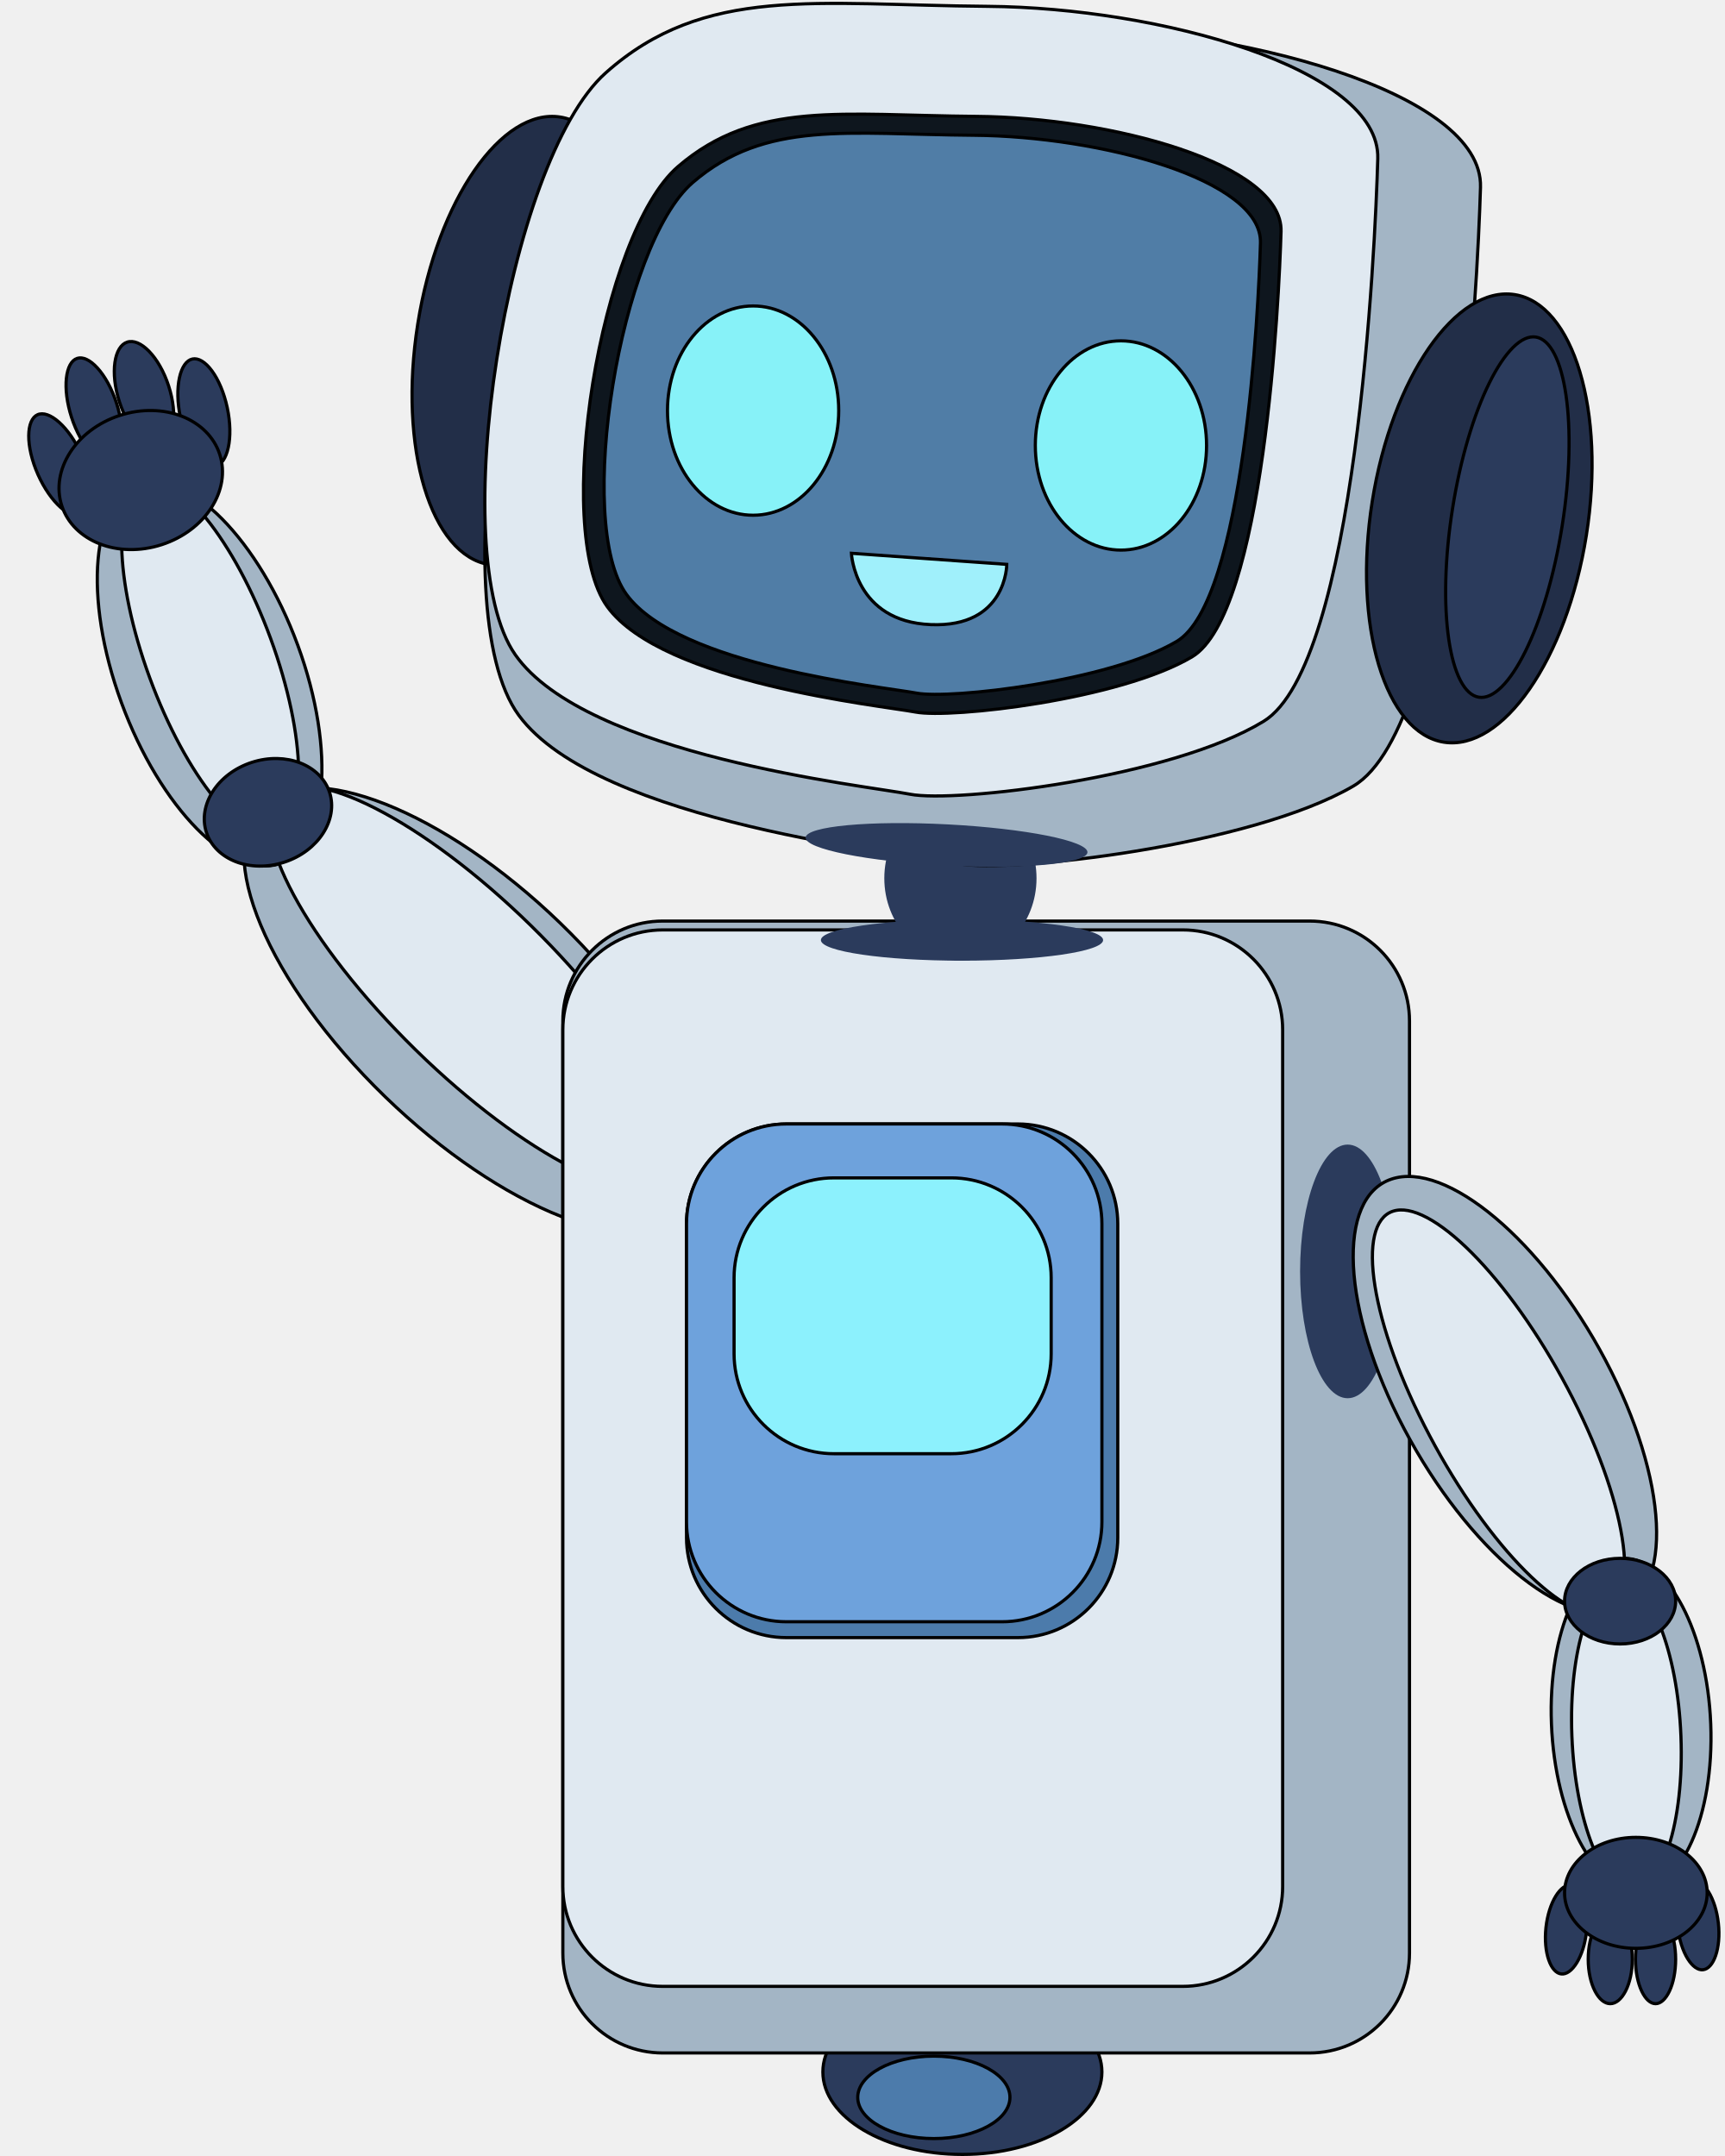
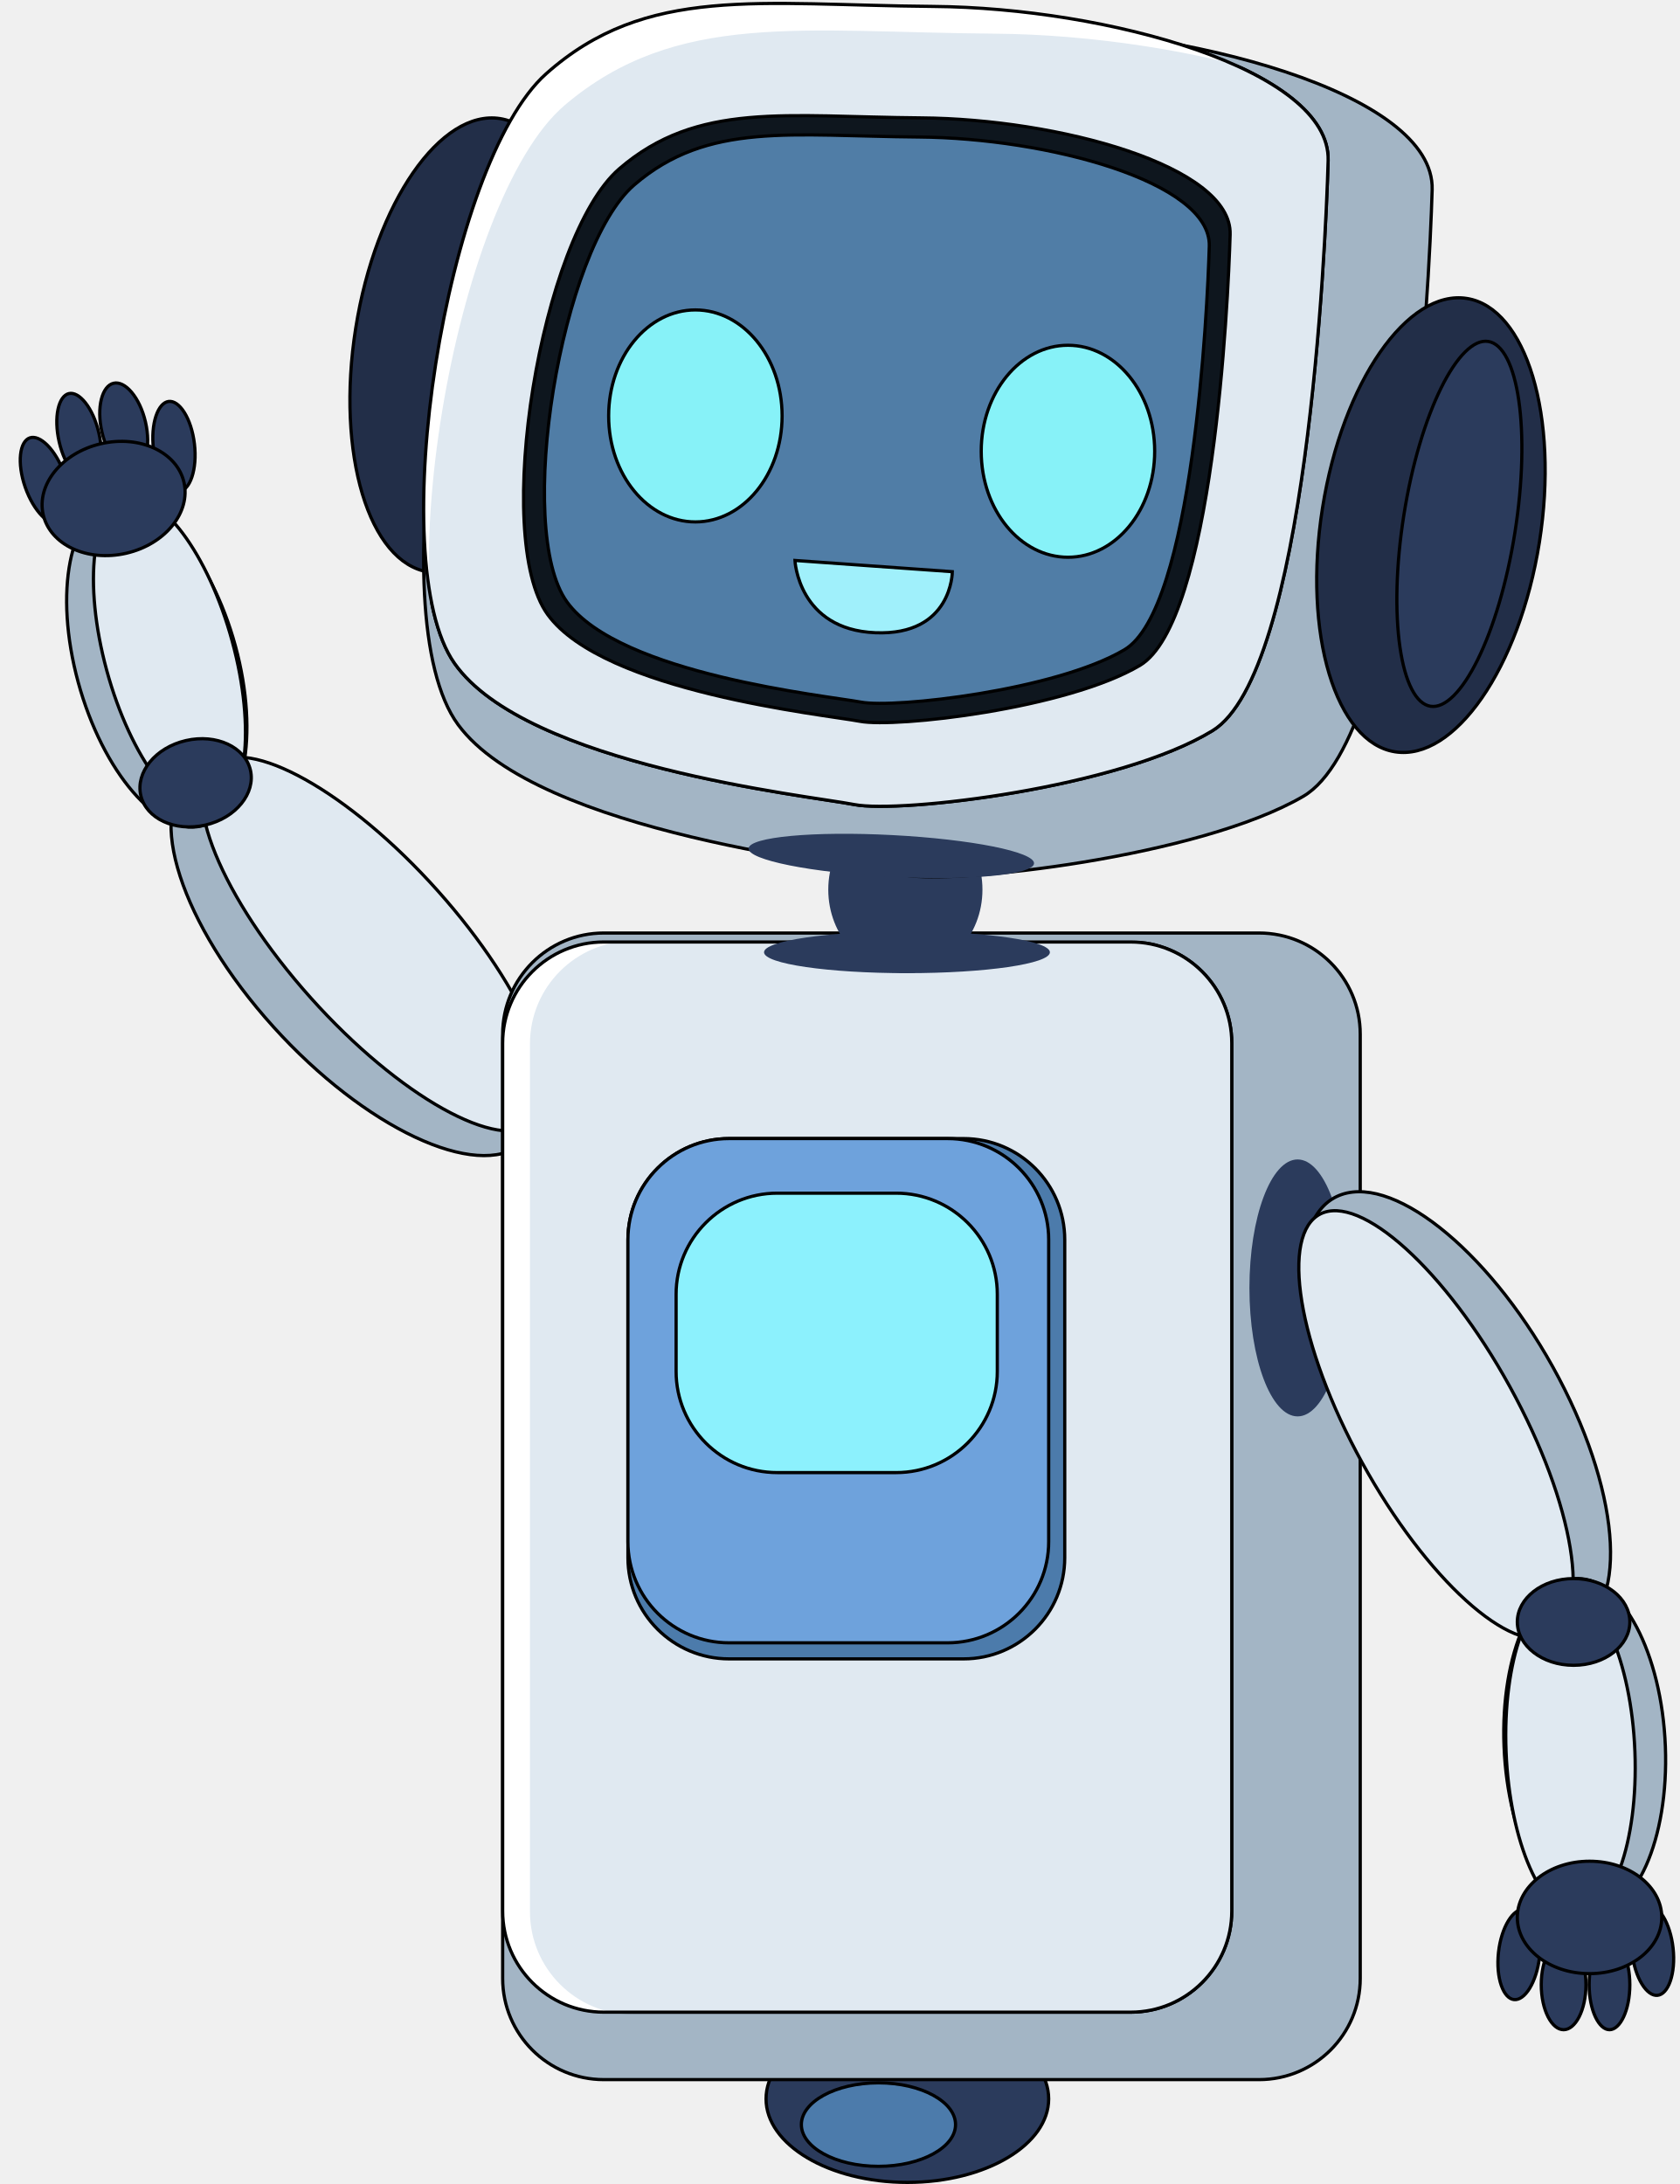
- <svg xmlns="http://www.w3.org/2000/svg" width="544" height="680" viewBox="0 0 544 680" fill="none">
-   <path d="M118.106 342.594C100.026 324.319 87.186 305.076 81.029 288.751C77.95 280.588 76.551 273.178 76.986 266.994C77.421 260.814 79.683 255.893 83.887 252.642C88.092 249.39 93.909 248.063 100.895 248.505C107.885 248.947 116.006 251.159 124.747 254.943C142.227 262.511 162.091 276.323 180.17 294.598C198.25 312.873 211.09 332.116 217.247 348.441C220.326 356.604 221.725 364.014 221.29 370.198C220.855 376.378 218.593 381.299 214.389 384.55C210.184 387.802 204.367 389.129 197.381 388.687C190.391 388.245 182.27 386.033 173.529 382.249C156.049 374.681 136.185 360.869 118.106 342.594Z" fill="#A3B5C5" stroke="black" />
-   <path d="M38.284 221.592C32.187 204.976 29.833 188.93 30.937 176.43C32.044 163.883 36.606 155.105 44.122 152.663C51.637 150.221 60.983 154.481 70.081 163.711C79.146 172.907 87.815 186.902 93.912 203.518C100.008 220.134 102.362 236.18 101.259 248.68C100.151 261.226 95.589 270.005 88.074 272.447C80.558 274.888 71.213 270.629 62.114 261.399C53.049 252.202 44.381 238.208 38.284 221.592Z" fill="#A3B5C5" stroke="black" />
-   <path d="M127.986 328.049C111.136 311.017 98.322 293.736 91.219 279.575C87.666 272.492 85.555 266.215 85.067 261.154C84.577 256.083 85.723 252.33 88.538 250.154C91.352 247.977 95.711 247.472 101.331 248.576C106.94 249.678 113.695 252.363 121.163 256.419C136.092 264.528 153.759 278.057 170.608 295.088C187.458 312.119 200.272 329.4 207.375 343.561C210.928 350.644 213.039 356.921 213.527 361.982C214.017 367.054 212.871 370.806 210.056 372.983C207.242 375.159 202.883 375.664 197.263 374.56C191.654 373.459 184.899 370.773 177.431 366.717C162.502 358.608 144.835 345.08 127.986 328.049Z" fill="#E0E9F1" stroke="black" />
-   <path d="M47.216 213.771C41.533 198.282 38.577 183.569 38.38 172.313C38.282 166.682 38.875 161.944 40.142 158.414C41.41 154.879 43.325 152.629 45.82 151.818C48.316 151.007 51.297 151.666 54.614 153.712C57.926 155.754 61.498 159.138 65.113 163.627C72.339 172.599 79.66 185.893 85.343 201.383C91.027 216.872 93.983 231.585 94.179 242.841C94.278 248.472 93.685 253.21 92.418 256.74C91.149 260.275 89.235 262.525 86.74 263.336C84.244 264.147 81.262 263.488 77.946 261.442C74.634 259.4 71.061 256.016 67.447 251.527C60.221 242.555 52.9 229.261 47.216 213.771Z" fill="#E0E9F1" stroke="black" />
-   <path d="M65.087 262.51C62.29 253.902 68.572 243.973 79.393 240.457C90.214 236.941 101.132 241.281 103.929 249.889C106.726 258.498 100.445 268.426 89.623 271.942C78.802 275.459 67.884 271.118 65.087 262.51Z" fill="#2B3B5C" stroke="black" />
-   <path d="M56.906 131.71C55.893 126.956 55.853 122.492 56.588 119.124C57.334 115.707 58.821 113.623 60.684 113.228C62.547 112.833 64.755 114.134 66.83 116.953C68.875 119.731 70.659 123.826 71.672 128.579C72.685 133.333 72.725 137.797 71.99 141.165C71.244 144.582 69.757 146.666 67.894 147.061C66.032 147.456 63.823 146.155 61.748 143.336C59.703 140.557 57.919 136.463 56.906 131.71Z" fill="#2B3B5C" stroke="black" />
-   <path d="M37.662 126.745C36.173 122.163 35.744 117.742 36.233 114.309C36.728 110.839 38.124 108.549 40.116 107.902C42.107 107.255 44.583 108.287 47.023 110.803C49.436 113.293 51.688 117.122 53.177 121.704C54.666 126.286 55.094 130.707 54.605 134.14C54.111 137.609 52.714 139.899 50.722 140.546C48.731 141.193 46.255 140.162 43.816 137.645C41.402 135.155 39.15 131.327 37.662 126.745Z" fill="#2B3B5C" stroke="black" />
-   <path d="M22.568 131.649C21.077 127.062 20.572 122.66 20.94 119.262C21.315 115.812 22.556 113.608 24.336 113.029C26.116 112.451 28.415 113.505 30.746 116.076C33.042 118.608 35.22 122.466 36.711 127.054C38.201 131.641 38.707 136.043 38.338 139.441C37.964 142.891 36.722 145.095 34.943 145.673C33.163 146.252 30.863 145.198 28.532 142.627C26.236 140.095 24.058 136.236 22.568 131.649Z" fill="#2B3B5C" stroke="black" />
-   <path d="M11.977 149.676C10.003 145.235 9.04 140.874 9.061 137.424C9.083 133.924 10.105 131.573 11.844 130.798C13.584 130.022 16.012 130.834 18.623 133.16C21.198 135.453 23.79 139.088 25.764 143.529C27.738 147.97 28.701 152.331 28.68 155.781C28.658 159.281 27.636 161.632 25.897 162.407C24.158 163.183 21.73 162.371 19.118 160.045C16.544 157.752 13.952 154.117 11.977 149.676Z" fill="#2B3B5C" stroke="black" />
-   <path d="M19.48 159.5C15.851 148.329 23.92 135.529 37.77 131.029C51.619 126.529 65.671 132.142 69.3 143.312C72.93 154.483 64.86 167.283 51.011 171.782C37.162 176.282 23.11 170.67 19.48 159.5Z" fill="#2B3B5C" stroke="black" />
-   <path d="M347.5 653.5C347.5 660.571 342.684 667.06 334.71 671.809C326.747 676.551 315.714 679.5 303.5 679.5C291.286 679.5 280.253 676.551 272.29 671.809C264.316 667.06 259.5 660.571 259.5 653.5C259.5 646.429 264.316 639.94 272.29 635.191C280.253 630.449 291.286 627.5 303.5 627.5C315.714 627.5 326.747 630.449 334.71 635.191C342.684 639.94 347.5 646.429 347.5 653.5Z" fill="#2B3B5C" stroke="black" />
-   <path d="M318.5 661.5C318.5 664.962 315.947 668.203 311.583 670.608C307.236 673.003 301.198 674.5 294.5 674.5C287.802 674.5 281.764 673.003 277.417 670.608C273.053 668.203 270.5 664.962 270.5 661.5C270.5 658.038 273.053 654.797 277.417 652.392C281.764 649.997 287.802 648.5 294.5 648.5C301.198 648.5 307.236 649.997 311.583 652.392C315.947 654.797 318.5 658.038 318.5 661.5Z" fill="#4C7BAB" stroke="black" />
-   <rect x="177.5" y="290.5" width="267" height="357" rx="31.5" fill="#A3B5C5" stroke="black" />
-   <rect x="177.5" y="293.294" width="227" height="333.206" rx="31.5" fill="#E0E9F1" stroke="black" />
-   <rect x="216.5" y="354.5" width="136" height="162" rx="31.5" fill="#4C7BAB" stroke="black" />
-   <rect x="216.5" y="354.5" width="131" height="157" rx="31.5" fill="#6EA2DC" stroke="black" />
-   <rect x="231.5" y="371.5" width="100" height="87" rx="31.5" fill="#8CF1FD" stroke="black" />
-   <ellipse cx="303.378" cy="296.5" rx="44.5" ry="6.5" fill="#2B3B5C" />
-   <ellipse cx="425" cy="401" rx="15" ry="40" fill="#2B3B5C" />
-   <ellipse cx="302.878" cy="277" rx="24" ry="26" fill="#2B3B5C" />
-   <path d="M131.75 102.153C134.85 82.584 141.476 65.498 149.661 53.692C157.868 41.854 167.53 35.469 176.693 36.921C185.855 38.372 193.071 47.43 197.218 61.224C201.354 74.982 202.376 93.279 199.277 112.849C196.177 132.418 189.551 149.504 181.366 161.31C173.159 173.148 163.497 179.533 154.335 178.081C145.172 176.63 137.957 167.572 133.809 153.777C129.673 140.02 128.651 121.722 131.75 102.153Z" fill="#222E48" stroke="black" />
-   <path d="M329.744 7.995C269.493 7.539 230.168 0.711 195.382 30.34C160.595 59.969 138.678 191.665 163.603 225.6C188.528 259.535 286.47 269.447 302.425 272.42C318.38 275.392 394.223 266.927 426.752 247.946C459.281 228.964 466.007 89.274 466.893 59.071C467.779 28.867 389.994 8.45 329.744 7.995Z" fill="#A3B5C5" stroke="black" />
-   <path d="M311.499 2.001C257.464 1.573 222.197 -4.843 190.999 23.001C159.801 50.846 140.146 174.61 162.499 206.501C184.853 238.393 272.69 247.708 286.999 250.501C301.308 253.294 369.326 245.34 398.499 227.501C427.672 209.662 433.704 78.386 434.499 50.001C435.294 21.617 365.534 2.429 311.499 2.001Z" fill="#E0E9F1" stroke="black" />
-   <path d="M307.902 36.707C265.689 36.383 238.136 31.532 213.764 52.584C189.391 73.636 174.035 167.209 191.498 191.321C208.962 215.433 277.583 222.476 288.762 224.588C299.941 226.7 353.079 220.686 375.87 207.198C398.661 193.711 403.373 94.458 403.994 72.998C404.615 51.538 350.116 37.031 307.902 36.707Z" fill="#0E161E" stroke="black" />
-   <path d="M307.087 42.662C267.368 42.359 241.444 37.816 218.511 57.531C195.578 77.247 181.13 164.879 197.561 187.46C213.993 210.041 278.56 216.636 289.078 218.614C299.596 220.592 349.594 214.96 371.038 202.329C392.482 189.698 396.917 96.747 397.501 76.649C398.085 56.551 346.806 42.965 307.087 42.662Z" fill="#507DA6" stroke="black" />
-   <path d="M264.5 129.501C264.5 147.823 252.323 162.501 237.5 162.501C222.676 162.501 210.5 147.823 210.5 129.501C210.5 111.179 222.676 96.501 237.5 96.501C252.323 96.501 264.5 111.179 264.5 129.501Z" fill="#87F2F8" stroke="black" />
-   <path d="M380.5 140.501C380.5 158.823 368.323 173.501 353.5 173.501C338.676 173.501 326.5 158.823 326.5 140.501C326.5 122.179 338.676 107.501 353.5 107.501C368.323 107.501 380.5 122.179 380.5 140.501Z" fill="#87F2F8" stroke="black" />
-   <path d="M317.5 178.001L268.5 174.501C268.5 174.501 269.5 196.001 293.5 197.001C317.5 198.001 317.5 178.001 317.5 178.001Z" fill="#A0F0FB" stroke="black" />
-   <path d="M500.277 168.849C497.178 188.418 490.551 205.504 482.366 217.31C474.159 229.148 464.497 235.533 455.335 234.081C446.172 232.63 438.957 223.572 434.809 209.777C430.673 196.02 429.651 177.722 432.751 158.153C435.85 138.584 442.476 121.498 450.661 109.692C458.868 97.854 468.53 91.469 477.693 92.921C486.855 94.372 494.071 103.43 498.218 117.224C502.354 130.982 503.376 149.28 500.277 168.849Z" fill="#222E48" stroke="black" />
-   <path d="M492.65 165.84C490.15 181.624 485.904 195.579 481.072 205.38C478.655 210.283 476.105 214.12 473.573 216.628C471.033 219.144 468.593 220.247 466.37 219.895C464.147 219.543 462.168 217.74 460.529 214.562C458.897 211.395 457.657 206.957 456.873 201.547C455.307 190.733 455.581 176.149 458.081 160.365C460.581 144.582 464.827 130.626 469.658 120.825C472.075 115.922 474.626 112.085 477.157 109.578C479.697 107.061 482.137 105.959 484.36 106.311C486.583 106.663 488.563 108.465 490.201 111.644C491.834 114.811 493.074 119.248 493.857 124.658C495.424 135.472 495.15 150.057 492.65 165.84Z" fill="#2B3B5C" stroke="black" />
-   <ellipse cx="298.5" cy="266.501" rx="44.5" ry="6.5" transform="rotate(3 298.5 266.501)" fill="#2B3B5C" />
-   <path d="M506.327 429.044C516.267 447.891 521.657 466.16 522.355 480.453C522.704 487.601 521.878 493.73 519.881 498.436C517.886 503.14 514.734 506.394 510.443 507.861C506.151 509.327 501.053 508.89 495.463 506.778C489.869 504.665 483.817 500.885 477.671 495.718C465.38 485.386 452.796 469.574 442.856 450.728C432.916 431.881 427.525 413.612 426.828 399.319C426.479 392.171 427.305 386.042 429.301 381.336C431.297 376.632 434.448 373.378 438.74 371.911C443.031 370.445 448.13 370.882 453.72 372.994C459.313 375.107 465.366 378.887 471.512 384.054C483.802 394.386 496.387 410.198 506.327 429.044Z" fill="#A3B5C5" stroke="black" />
-   <path d="M539.501 543.749C540.072 558.256 537.732 571.365 533.509 580.829C529.27 590.327 523.217 595.997 516.442 595.997C509.668 595.997 503.168 590.327 498.181 580.829C493.212 571.365 489.84 558.256 489.268 543.749C488.697 529.241 491.038 516.132 495.261 506.668C499.5 497.17 505.553 491.5 512.328 491.5C519.102 491.5 525.602 497.17 530.589 506.668C535.557 516.132 538.93 529.241 539.501 543.749Z" fill="#A3B5C5" stroke="black" />
-   <path d="M494.363 437.895C503.628 455.461 509.52 472.195 511.567 485.042C512.592 491.468 512.649 496.894 511.705 500.957C510.759 505.028 508.831 507.647 505.971 508.624C503.111 509.601 499.432 508.898 495.136 506.617C490.849 504.341 486.039 500.539 481.007 495.482C470.946 485.372 460.082 470.337 450.818 452.771C441.553 435.205 435.661 418.471 433.614 405.624C432.59 399.198 432.532 393.772 433.476 389.709C434.422 385.638 436.35 383.02 439.21 382.043C442.07 381.065 445.749 381.768 450.045 384.049C454.333 386.325 459.142 390.127 464.175 395.184C474.235 405.294 485.099 420.329 494.363 437.895Z" fill="#E0E9F1" stroke="black" />
-   <path d="M530.103 547.59C530.636 561.116 529.142 573.341 526.312 582.166C524.896 586.58 523.155 590.117 521.187 592.541C519.217 594.968 517.066 596.227 514.826 596.227C512.586 596.227 510.336 594.968 508.175 592.541C506.016 590.117 503.995 586.58 502.232 582.166C498.707 573.341 496.25 561.116 495.718 547.59C495.185 534.063 496.679 521.839 499.509 513.014C500.925 508.599 502.667 505.062 504.635 502.638C506.605 500.212 508.756 498.952 510.996 498.952C513.236 498.952 515.486 500.212 517.647 502.638C519.806 505.062 521.826 508.599 523.589 513.014C527.115 521.839 529.571 534.063 530.103 547.59Z" fill="#E0E9F1" stroke="black" />
-   <path d="M528.438 505C528.438 512.346 520.72 518.5 510.921 518.5C501.122 518.5 493.404 512.346 493.404 505C493.404 497.655 501.122 491.5 510.921 491.5C520.72 491.5 528.438 497.655 528.438 505Z" fill="#2B3B5C" stroke="black" />
-   <path d="M500.329 609.197C499.895 613.153 498.744 616.633 497.255 619.061C495.744 621.525 493.995 622.748 492.395 622.587C490.796 622.426 489.351 620.881 488.407 618.17C487.478 615.499 487.106 611.865 487.54 607.909C487.974 603.953 489.126 600.473 490.614 598.046C492.125 595.582 493.875 594.358 495.474 594.519C497.073 594.68 498.519 596.226 499.462 598.937C500.392 601.608 500.763 605.242 500.329 609.197Z" fill="#2B3B5C" stroke="black" />
-   <path d="M514.77 617.963C514.77 621.904 513.947 625.447 512.641 627.987C511.322 630.553 509.589 631.963 507.815 631.963C506.04 631.963 504.307 630.553 502.988 627.987C501.682 625.447 500.859 621.904 500.859 617.963C500.859 614.021 501.682 610.478 502.988 607.938C504.307 605.372 506.04 603.963 507.815 603.963C509.589 603.963 511.322 605.372 512.641 607.938C513.947 610.478 514.77 614.021 514.77 617.963Z" fill="#2B3B5C" stroke="black" />
-   <path d="M528.438 617.963C528.438 621.91 527.682 625.459 526.484 628.003C525.266 630.585 523.684 631.963 522.104 631.963C520.524 631.963 518.941 630.585 517.724 628.003C516.525 625.459 515.77 621.91 515.77 617.963C515.77 614.015 516.525 610.466 517.724 607.923C518.941 605.34 520.524 603.963 522.104 603.963C523.684 603.963 525.266 605.34 526.484 607.923C527.682 610.466 528.438 614.015 528.438 617.963Z" fill="#2B3B5C" stroke="black" />
-   <path d="M541.909 606.581C542.343 610.537 541.971 614.17 541.042 616.842C540.098 619.553 538.653 621.098 537.053 621.259C535.454 621.42 533.705 620.197 532.194 617.733C530.705 615.305 529.554 611.825 529.12 607.869C528.686 603.914 529.057 600.28 529.987 597.609C530.93 594.898 532.376 593.352 533.975 593.191C535.574 593.03 537.324 594.254 538.835 596.717C540.323 599.145 541.475 602.625 541.909 606.581Z" fill="#2B3B5C" stroke="black" />
-   <path d="M538.378 597C538.378 606.559 528.431 614.5 515.891 614.5C503.351 614.5 493.404 606.559 493.404 597C493.404 587.442 503.351 579.5 515.891 579.5C528.431 579.5 538.378 587.442 538.378 597Z" fill="#2B3B5C" stroke="black" />
+ <svg xmlns="http://www.w3.org/2000/svg" width="523" height="680" viewBox="0 0 523 680" fill="none">
+   <path d="M82.467 316.706C68.542 300.579 59.18 283.99 55.285 270.22C53.337 263.335 52.763 257.176 53.65 252.142C54.536 247.11 56.875 243.23 60.727 240.836C64.579 238.442 69.644 237.72 75.566 238.521C81.491 239.322 88.239 241.643 95.39 245.295C109.69 252.598 125.509 265.174 139.434 281.301C153.358 297.428 162.72 314.017 166.615 327.787C168.563 334.672 169.137 340.831 168.25 345.865C167.364 350.897 165.025 354.777 161.174 357.171C157.322 359.565 152.256 360.287 146.334 359.486C140.409 358.686 133.661 356.364 126.51 352.712C112.211 345.409 96.391 332.833 82.467 316.706Z" fill="#A3B5C5" stroke="black" />
+   <path d="M24.34 212.404C20.52 198.397 19.851 185.097 21.838 174.926C23.831 164.718 28.454 157.831 35.055 156.307C41.655 154.784 49.264 158.846 56.26 166.979C63.23 175.083 69.465 187.097 73.285 201.104C77.105 215.111 77.773 228.411 75.787 238.582C73.794 248.791 69.171 255.677 62.57 257.201C55.969 258.725 48.361 254.662 41.365 246.529C34.395 238.426 28.16 226.411 24.34 212.404Z" fill="#A3B5C5" stroke="black" />
+   <path d="M94.195 307.781C80.65 292.092 70.935 276.33 66.169 263.54C63.785 257.142 62.648 251.514 62.871 247.022C63.094 242.526 64.672 239.236 67.63 237.397C70.588 235.559 74.761 235.275 79.881 236.45C84.996 237.624 90.979 240.241 97.449 244.098C110.386 251.811 125.17 264.422 138.716 280.111C152.261 295.799 161.976 311.562 166.742 324.352C169.126 330.749 170.263 336.378 170.04 340.87C169.816 345.365 168.238 348.656 165.281 350.494C162.323 352.332 158.149 352.617 153.03 351.441C147.914 350.267 141.932 347.651 135.462 343.793C122.525 336.081 107.741 323.469 94.195 307.781Z" fill="#E0E9F1" stroke="black" />
+   <path d="M33.219 208.698C29.497 195.049 28.368 182.199 29.535 172.464C30.119 167.595 31.275 163.532 32.946 160.541C34.617 157.552 36.778 155.674 39.366 155.077C41.954 154.48 44.822 155.196 47.829 157.105C50.837 159.015 53.941 162.096 56.954 166.134C62.978 174.208 68.577 186.027 72.299 199.675C76.022 213.324 77.15 226.175 75.983 235.909C75.399 240.778 74.244 244.841 72.572 247.832C70.902 250.821 68.74 252.699 66.152 253.296C63.564 253.894 60.696 253.177 57.689 251.268C54.681 249.358 51.578 246.278 48.565 242.239C42.54 234.165 36.941 222.347 33.219 208.698Z" fill="#E0E9F1" stroke="black" />
+   <path d="M43.836 247.671C42.184 240.513 48.319 232.781 57.867 230.577C67.415 228.372 76.319 232.633 77.972 239.79C79.624 246.948 73.489 254.68 63.941 256.885C54.393 259.089 45.489 254.828 43.836 247.671Z" fill="#2B3B5C" stroke="black" />
+   <path d="M47.785 139.822C47.318 135.87 47.657 132.22 48.562 129.519C49.48 126.779 50.909 125.193 52.503 124.99C54.098 124.787 55.854 125.968 57.383 128.397C58.89 130.791 60.069 134.248 60.536 138.2C61.003 142.152 60.664 145.802 59.76 148.502C58.842 151.243 57.412 152.828 55.818 153.031C54.224 153.234 52.467 152.053 50.938 149.624C49.431 147.231 48.252 143.774 47.785 139.822Z" fill="#2B3B5C" stroke="black" />
+   <path d="M31.743 134.529C30.856 130.689 30.86 127.051 31.561 124.283C32.27 121.486 33.641 119.723 35.37 119.324C37.1 118.924 39.105 119.908 40.968 122.111C42.812 124.292 44.41 127.56 45.297 131.4C46.183 135.24 46.179 138.878 45.478 141.646C44.77 144.443 43.398 146.207 41.669 146.606C39.94 147.005 37.934 146.021 36.072 143.818C34.228 141.637 32.629 138.37 31.743 134.529Z" fill="#2B3B5C" stroke="black" />
+   <path d="M18.425 137.604C17.537 133.758 17.475 130.13 18.071 127.382C18.676 124.592 19.908 122.893 21.448 122.538C22.987 122.182 24.839 123.169 26.606 125.411C28.346 127.62 29.881 130.908 30.768 134.754C31.656 138.6 31.719 142.228 31.123 144.976C30.518 147.766 29.286 149.465 27.746 149.82C26.207 150.176 24.355 149.189 22.588 146.947C20.847 144.738 19.313 141.45 18.425 137.604Z" fill="#2B3B5C" stroke="black" />
+   <path d="M7.86 151.724C6.547 147.967 6.092 144.343 6.396 141.532C6.706 138.678 7.767 136.847 9.289 136.33C10.811 135.814 12.79 136.612 14.817 138.673C16.814 140.703 18.718 143.835 20.031 147.592C21.344 151.349 21.799 154.973 21.494 157.785C21.185 160.638 20.124 162.47 18.602 162.986C17.08 163.503 15.1 162.704 13.074 160.643C11.077 158.613 9.172 155.481 7.86 151.724Z" fill="#2B3B5C" stroke="black" />
+   <path d="M13.455 160.265C11.305 150.952 19.211 140.976 31.429 138.155C43.648 135.334 55.126 140.835 57.276 150.148C59.426 159.461 51.521 169.437 39.303 172.258C27.084 175.079 15.605 169.578 13.455 160.265Z" fill="#2B3B5C" stroke="black" />
+   <path d="M326.5 653.5C326.5 660.571 321.684 667.06 313.71 671.809C305.747 676.551 294.714 679.5 282.5 679.5C270.286 679.5 259.253 676.551 251.29 671.809C243.316 667.06 238.5 660.571 238.5 653.5C238.5 646.429 243.316 639.94 251.29 635.191C259.253 630.449 270.286 627.5 282.5 627.5C294.714 627.5 305.747 630.449 313.71 635.191C321.684 639.94 326.5 646.429 326.5 653.5Z" fill="#2B3B5C" stroke="black" />
+   <path d="M297.5 661.5C297.5 664.962 294.947 668.203 290.583 670.608C286.236 673.003 280.198 674.5 273.5 674.5C266.802 674.5 260.764 673.003 256.417 670.608C252.053 668.203 249.5 664.962 249.5 661.5C249.5 658.038 252.053 654.797 256.417 652.392C260.764 649.997 266.802 648.5 273.5 648.5C280.198 648.5 286.236 649.997 290.583 652.392C294.947 654.797 297.5 658.038 297.5 661.5Z" fill="#4C7BAB" stroke="black" />
+   <rect x="156.5" y="290.5" width="267" height="357" rx="31.5" fill="#A3B5C5" stroke="black" />
+   <rect x="156.5" y="293.294" width="227" height="333.206" rx="31.5" fill="white" stroke="black" />
+   <mask id="mask0_159_1323" style="mask-type:alpha" maskUnits="userSpaceOnUse" x="165" y="293" width="228" height="335">
+     <rect x="165.5" y="293.5" width="227" height="333.206" rx="31.5" fill="#E0E9F1" stroke="black" />
+   </mask>
+   <g mask="url(#mask0_159_1323)">
+     <rect x="156.5" y="293.294" width="227" height="333.206" rx="31.5" fill="#E0E9F1" stroke="black" />
+   </g>
+   <rect x="195.5" y="354.5" width="136" height="162" rx="31.5" fill="#4C7BAB" stroke="black" />
+   <rect x="195.5" y="354.5" width="131" height="157" rx="31.5" fill="#6EA2DC" stroke="black" />
+   <rect x="210.5" y="371.5" width="100" height="87" rx="31.5" fill="#8CF1FD" stroke="black" />
+   <ellipse cx="282.378" cy="296.5" rx="44.5" ry="6.5" fill="#2B3B5C" />
+   <ellipse cx="404" cy="401" rx="15" ry="40" fill="#2B3B5C" />
+   <ellipse cx="281.878" cy="277" rx="24" ry="26" fill="#2B3B5C" />
+   <path d="M110.751 102.153C113.85 82.584 120.476 65.498 128.661 53.692C136.869 41.854 146.53 35.469 155.693 36.921C164.855 38.372 172.071 47.43 176.218 61.224C180.355 74.982 181.377 93.279 178.277 112.849C175.178 132.418 168.551 149.504 160.366 161.31C152.159 173.148 142.498 179.533 133.335 178.081C124.173 176.63 116.957 167.572 112.809 153.777C108.673 140.02 107.651 121.722 110.751 102.153Z" fill="#222E48" stroke="black" />
+   <path d="M308.744 7.995C248.493 7.539 209.169 0.711 174.382 30.34C139.595 59.969 117.678 191.665 142.603 225.6C167.528 259.535 265.47 269.447 281.425 272.42C297.381 275.392 373.223 266.927 405.752 247.946C438.281 228.964 445.007 89.274 445.893 59.071C446.779 28.867 368.994 8.45 308.744 7.995Z" fill="#A3B5C5" stroke="black" />
+   <path d="M290.499 2.001C236.465 1.573 201.197 -4.843 169.999 23.001C138.801 50.846 119.146 174.61 141.499 206.501C163.853 238.393 251.69 247.708 265.999 250.501C280.308 253.294 348.326 245.34 377.499 227.501C406.672 209.662 412.704 78.386 413.499 50.001C414.294 21.617 344.534 2.429 290.499 2.001Z" fill="white" stroke="black" />
+   <mask id="mask1_159_1323" style="mask-type:alpha" maskUnits="userSpaceOnUse" x="133" y="9" width="314" height="265">
+     <path d="M309.717 10.982C249.85 10.532 210.776 3.781 176.211 33.076C141.646 62.371 119.868 192.581 144.635 226.133C169.401 259.686 266.719 269.486 282.572 272.425C298.426 275.364 373.785 266.995 406.107 248.227C438.429 229.459 445.112 91.345 445.993 61.482C446.873 31.62 369.584 11.433 309.717 10.982Z" fill="#A3B5C5" stroke="black" />
+   </mask>
+   <g mask="url(#mask1_159_1323)">
+     <path d="M290.499 2.001C236.465 1.573 201.197 -4.843 169.999 23.001C138.801 50.846 119.146 174.61 141.499 206.501C163.853 238.393 251.69 247.708 265.999 250.501C280.308 253.294 348.326 245.34 377.499 227.501C406.672 209.662 412.704 78.386 413.499 50.001C414.294 21.617 344.534 2.429 290.499 2.001Z" fill="#E0E9F1" stroke="black" />
+   </g>
+   <path d="M286.903 36.707C244.689 36.383 217.137 31.532 192.764 52.584C168.391 73.636 153.035 167.209 170.498 191.321C187.962 215.433 256.584 222.476 267.762 224.588C278.941 226.7 332.079 220.686 354.87 207.198C377.661 193.711 382.374 94.458 382.994 72.998C383.615 51.538 329.116 37.031 286.903 36.707Z" fill="#0E161E" stroke="black" />
+   <path d="M286.087 42.662C246.368 42.359 220.444 37.816 197.511 57.531C174.578 77.247 160.13 164.879 176.561 187.46C192.993 210.041 257.56 216.636 268.078 218.614C278.596 220.592 328.594 214.96 350.038 202.329C371.483 189.698 375.917 96.747 376.501 76.649C377.085 56.551 325.807 42.965 286.087 42.662Z" fill="#507DA6" stroke="black" />
+   <path d="M243.5 129.501C243.5 147.823 231.324 162.501 216.5 162.501C201.676 162.501 189.5 147.823 189.5 129.501C189.5 111.179 201.676 96.501 216.5 96.501C231.324 96.501 243.5 111.179 243.5 129.501Z" fill="#87F2F8" stroke="black" />
+   <path d="M359.5 140.501C359.5 158.823 347.324 173.501 332.5 173.501C317.676 173.501 305.5 158.823 305.5 140.501C305.5 122.179 317.676 107.501 332.5 107.501C347.324 107.501 359.5 122.179 359.5 140.501Z" fill="#87F2F8" stroke="black" />
+   <path d="M296.5 178.001L247.5 174.501C247.5 174.501 248.5 196.001 272.5 197.001C296.5 198.001 296.5 178.001 296.5 178.001Z" fill="#A0F0FB" stroke="black" />
+   <path d="M479.277 168.849C476.178 188.418 469.551 205.504 461.366 217.31C453.159 229.148 443.497 235.533 434.335 234.081C425.173 232.63 417.957 223.572 413.809 209.777C409.673 196.02 408.651 177.722 411.751 158.153C414.85 138.584 421.476 121.498 429.661 109.692C437.869 97.854 447.53 91.469 456.693 92.921C465.855 94.372 473.071 103.43 477.218 117.224C481.355 130.982 482.376 149.28 479.277 168.849Z" fill="#222E48" stroke="black" />
+   <path d="M471.65 165.84C469.15 181.624 464.904 195.579 460.072 205.38C457.655 210.283 455.105 214.12 452.573 216.628C450.033 219.144 447.593 220.247 445.37 219.895C443.148 219.543 441.168 217.74 439.53 214.562C437.897 211.395 436.657 206.957 435.873 201.547C434.307 190.733 434.581 176.149 437.081 160.365C439.581 144.582 443.827 130.626 448.658 120.825C451.075 115.922 453.626 112.085 456.157 109.578C458.698 107.061 461.137 105.959 463.36 106.311C465.583 106.663 467.563 108.465 469.201 111.644C470.834 114.811 472.074 119.248 472.858 124.658C474.424 135.472 474.15 150.057 471.65 165.84Z" fill="#2B3B5C" stroke="black" />
+   <ellipse cx="277.5" cy="266.501" rx="44.5" ry="6.5" transform="rotate(3 277.5 266.501)" fill="#2B3B5C" />
+   <path d="M485.327 429.044C495.267 447.891 500.657 466.16 501.355 480.453C501.704 487.601 500.878 493.73 498.881 498.436C496.886 503.14 493.734 506.394 489.443 507.861C485.151 509.327 480.053 508.89 474.463 506.778C468.869 504.665 462.817 500.885 456.671 495.718C444.38 485.386 431.796 469.574 421.856 450.728C411.916 431.881 406.525 413.612 405.828 399.319C405.479 392.171 406.305 386.042 408.301 381.336C410.297 376.632 413.448 373.378 417.74 371.911C422.031 370.445 427.13 370.882 432.72 372.994C438.313 375.107 444.366 378.887 450.512 384.054C462.802 394.386 475.387 410.198 485.327 429.044Z" fill="#A3B5C5" stroke="black" />
+   <path d="M518.501 543.749C519.072 558.256 516.732 571.365 512.509 580.829C508.27 590.327 502.217 595.997 495.442 595.997C488.668 595.997 482.168 590.327 477.181 580.829C472.212 571.365 468.84 558.256 468.268 543.749C467.697 529.241 470.038 516.132 474.261 506.668C478.5 497.17 484.553 491.5 491.328 491.5C498.102 491.5 504.602 497.17 509.589 506.668C514.557 516.132 517.93 529.241 518.501 543.749Z" fill="#A3B5C5" stroke="black" />
+   <path d="M471.891 435.103C481.56 453.437 487.48 470.98 489.247 484.515C490.131 491.284 489.972 497.024 488.744 501.351C487.516 505.681 485.238 508.533 481.943 509.658C478.647 510.784 474.517 510.122 469.793 507.826C465.072 505.531 459.832 501.635 454.395 496.421C443.525 485.996 431.957 470.382 422.287 452.049C412.618 433.715 406.698 416.172 404.931 402.637C404.047 395.868 404.206 390.128 405.434 385.801C406.663 381.471 408.941 378.619 412.236 377.494C415.531 376.368 419.662 377.03 424.386 379.326C429.106 381.621 434.347 385.517 439.783 390.731C450.653 401.156 462.221 416.77 471.891 435.103Z" fill="#E0E9F1" stroke="black" />
+   <path d="M509.016 545.363C509.572 559.5 507.782 572.275 504.454 581.497C502.79 586.11 500.75 589.809 498.449 592.347C496.148 594.884 493.62 596.227 490.964 596.227C488.308 596.227 485.674 594.884 483.174 592.347C480.673 589.809 478.342 586.11 476.315 581.497C472.261 572.275 469.464 559.5 468.907 545.363C468.351 531.227 470.142 518.452 473.469 509.229C475.133 504.617 477.173 500.918 479.474 498.38C481.775 495.843 484.303 494.5 486.959 494.5C489.615 494.5 492.249 495.843 494.749 498.38C497.25 500.918 499.581 504.617 501.609 509.229C505.662 518.452 508.459 531.227 509.016 545.363Z" fill="#E0E9F1" stroke="black" />
+   <path d="M507.438 505C507.438 512.346 499.72 518.5 489.921 518.5C480.122 518.5 472.404 512.346 472.404 505C472.404 497.655 480.122 491.5 489.921 491.5C499.72 491.5 507.438 497.655 507.438 505Z" fill="#2B3B5C" stroke="black" />
+   <path d="M479.329 609.197C478.895 613.153 477.744 616.633 476.255 619.061C474.744 621.525 472.995 622.748 471.395 622.587C469.796 622.426 468.351 620.881 467.407 618.17C466.478 615.499 466.106 611.865 466.54 607.909C466.974 603.953 468.126 600.473 469.614 598.046C471.125 595.582 472.875 594.358 474.474 594.519C476.073 594.68 477.519 596.226 478.462 598.937C479.392 601.608 479.763 605.242 479.329 609.197Z" fill="#2B3B5C" stroke="black" />
+   <path d="M493.77 617.963C493.77 621.904 492.947 625.447 491.641 627.987C490.322 630.553 488.589 631.963 486.815 631.963C485.04 631.963 483.307 630.553 481.988 627.987C480.682 625.447 479.859 621.904 479.859 617.963C479.859 614.021 480.682 610.478 481.988 607.938C483.307 605.372 485.04 603.963 486.815 603.963C488.589 603.963 490.322 605.372 491.641 607.938C492.947 610.478 493.77 614.021 493.77 617.963Z" fill="#2B3B5C" stroke="black" />
+   <path d="M507.438 617.963C507.438 621.91 506.682 625.459 505.484 628.003C504.266 630.585 502.684 631.963 501.104 631.963C499.524 631.963 497.941 630.585 496.724 628.003C495.525 625.459 494.77 621.91 494.77 617.963C494.77 614.015 495.525 610.466 496.724 607.923C497.941 605.34 499.524 603.963 501.104 603.963C502.684 603.963 504.266 605.34 505.484 607.923C506.682 610.466 507.438 614.015 507.438 617.963Z" fill="#2B3B5C" stroke="black" />
+   <path d="M520.909 606.581C521.343 610.537 520.971 614.17 520.042 616.842C519.098 619.553 517.653 621.098 516.053 621.259C514.454 621.42 512.705 620.197 511.194 617.733C509.705 615.305 508.554 611.825 508.12 607.869C507.686 603.914 508.057 600.28 508.987 597.609C509.93 594.898 511.376 593.352 512.975 593.191C514.574 593.03 516.324 594.254 517.835 596.717C519.323 599.145 520.475 602.625 520.909 606.581Z" fill="#2B3B5C" stroke="black" />
+   <path d="M517.378 597C517.378 606.559 507.431 614.5 494.891 614.5C482.351 614.5 472.404 606.559 472.404 597C472.404 587.442 482.351 579.5 494.891 579.5C507.431 579.5 517.378 587.442 517.378 597Z" fill="#2B3B5C" stroke="black" />
</svg>
